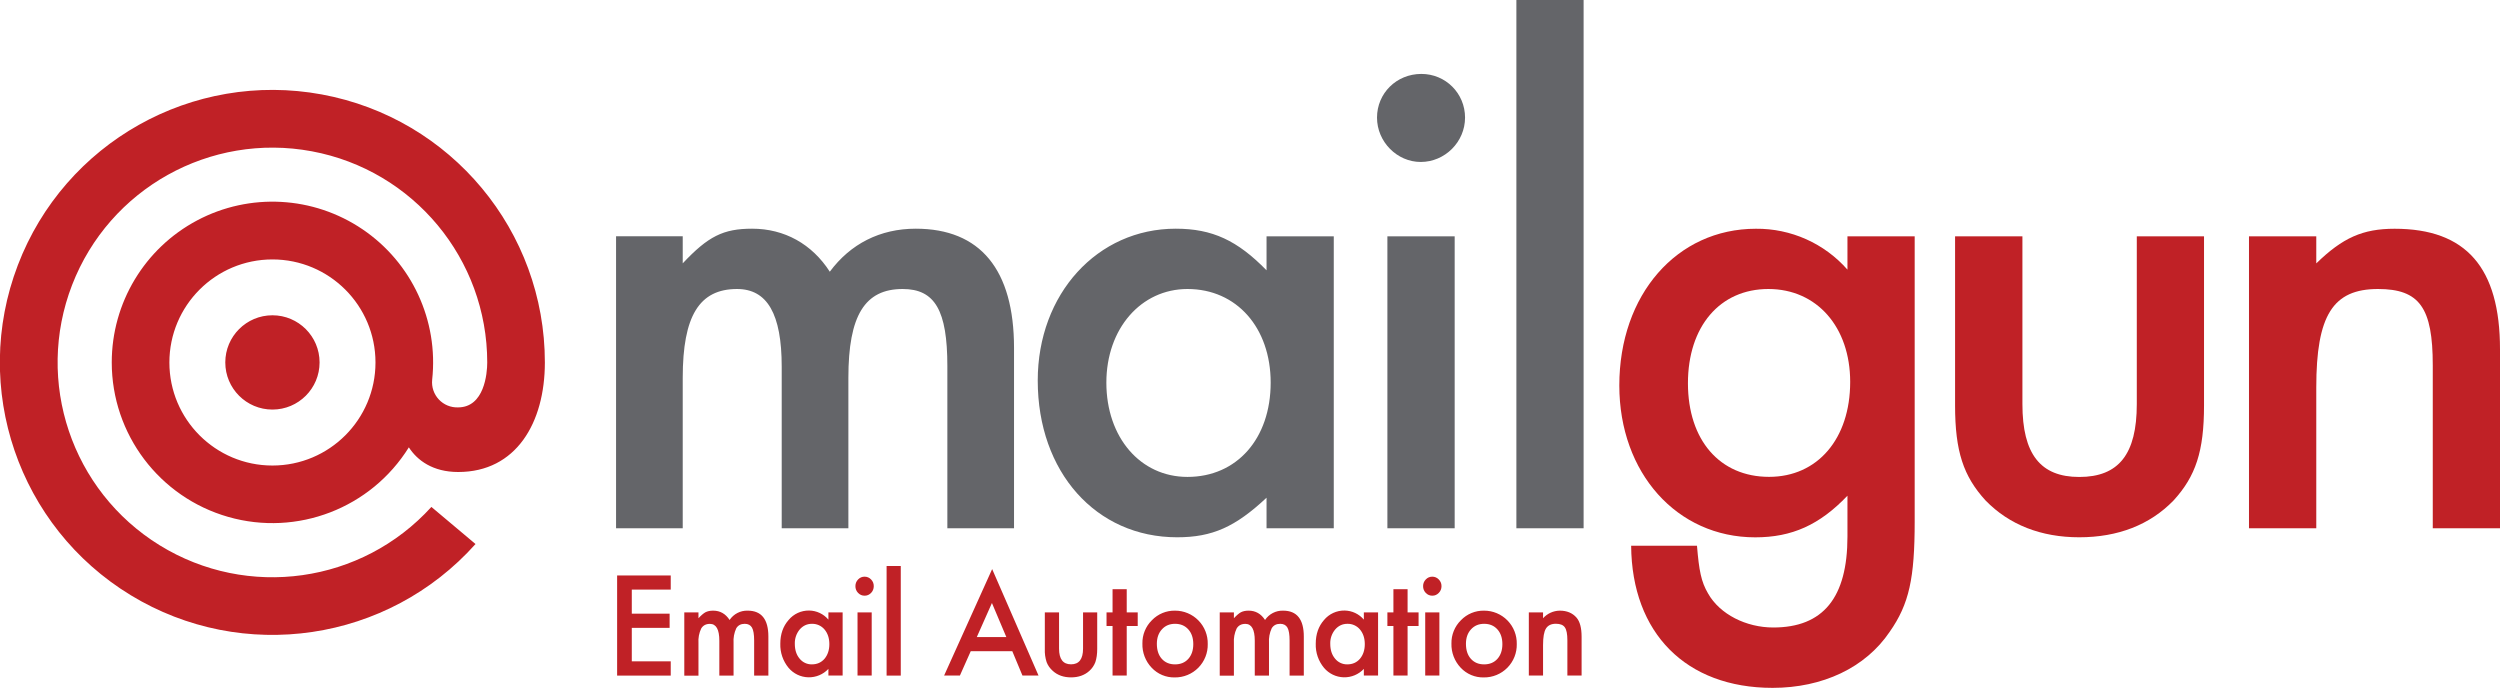
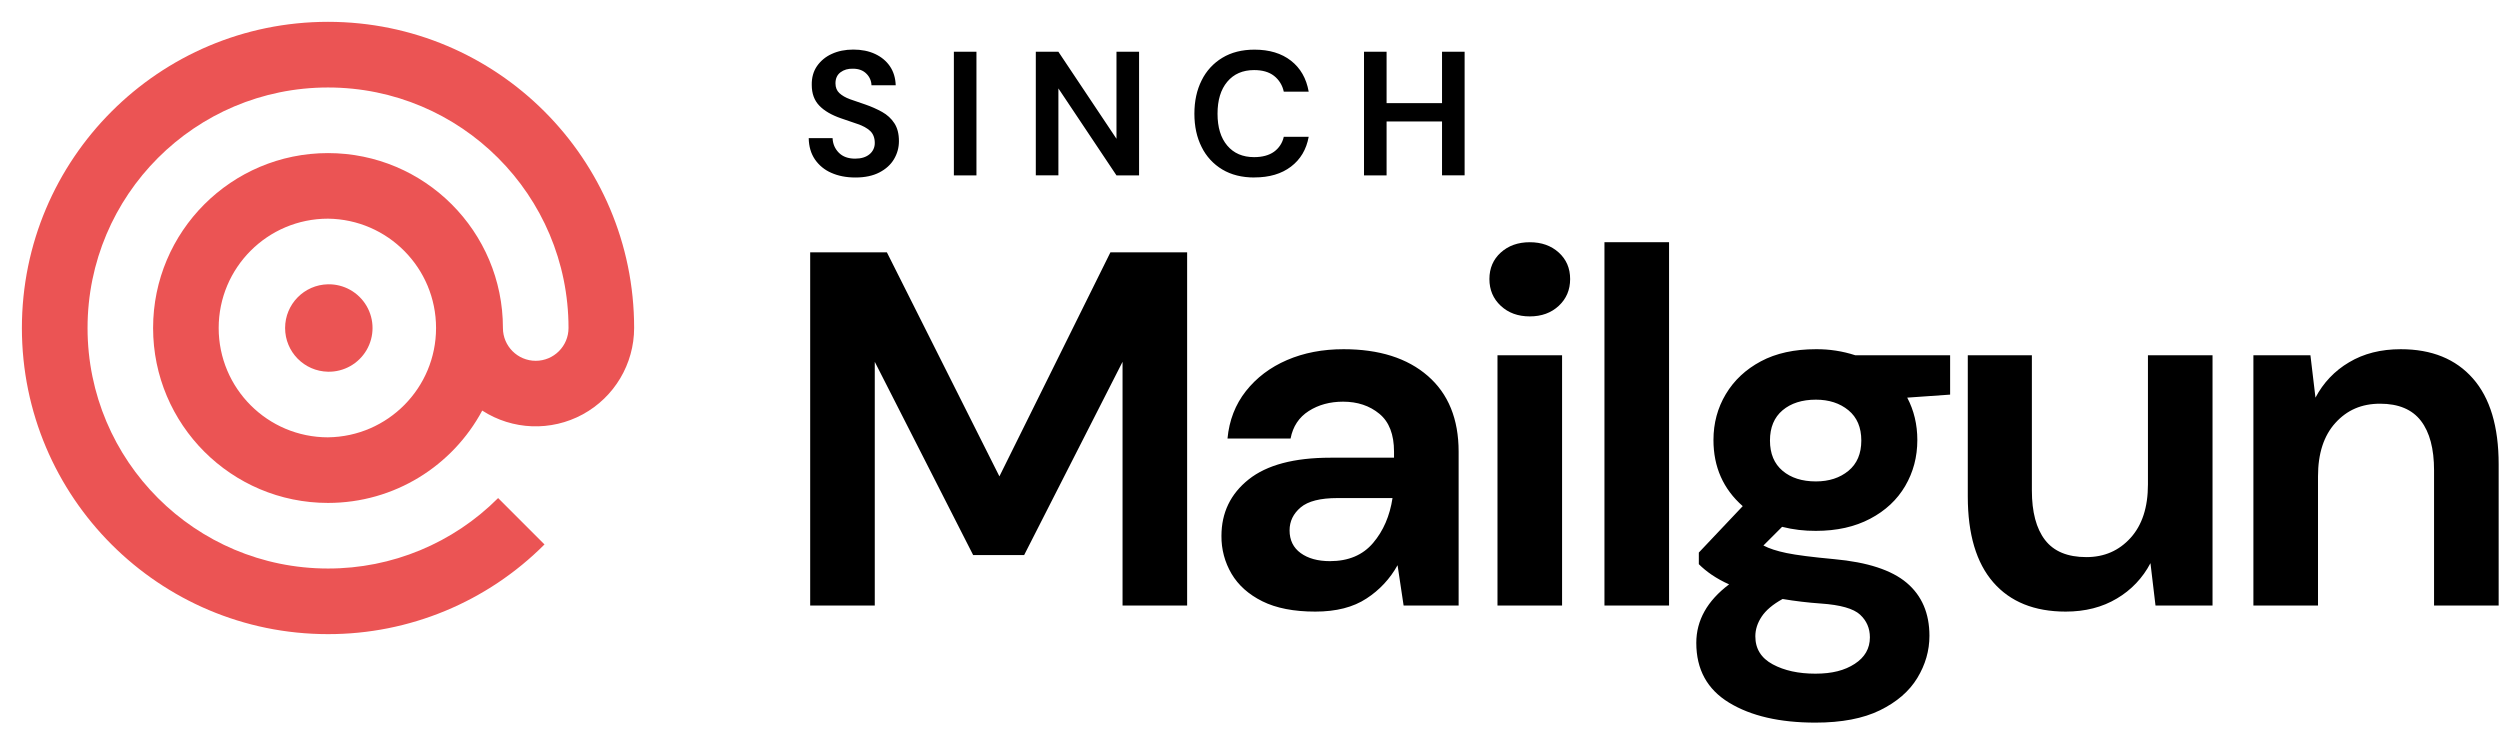
- <svg xmlns="http://www.w3.org/2000/svg" version="1.1" id="Layer_1" x="0" y="0" viewBox="0 0 448.09 123.26" xml:space="preserve">
-   <style>.st0,.st1{fill:#c02126}.st1{fill-rule:evenodd;clip-rule:evenodd}</style>
-   <path class="st0" d="M120.22 105.68h-6.98v4.31h6.78v2.55h-6.78v6h6.98v2.55h-9.61v-17.95h9.61v2.54zm2.43 4.08h2.54v1.05c.49-.53.91-.88 1.25-1.07.37-.19.83-.29 1.39-.29 1.24 0 2.22.56 2.94 1.67a3.77 3.77 0 0 1 3.24-1.67c2.47 0 3.71 1.55 3.71 4.64v7h-2.55v-6.29c0-1.09-.13-1.85-.38-2.3-.26-.46-.7-.69-1.3-.69-.7 0-1.21.27-1.53.81a5.39 5.39 0 0 0-.48 2.62v5.85h-2.55v-6.25c0-2.01-.56-3.02-1.69-3.02-.71 0-1.23.28-1.56.83a5.25 5.25 0 0 0-.49 2.6v5.85h-2.54v-11.34zm25.83 0h2.55v11.32h-2.55v-1.19a4.78 4.78 0 0 1-7.14-.19 6.48 6.48 0 0 1-1.48-4.33c0-1.7.49-3.11 1.48-4.24a4.7 4.7 0 0 1 3.7-1.7 4.6 4.6 0 0 1 3.44 1.63v-1.3zm-6.02 5.63c0 1.09.28 1.97.85 2.65a2.75 2.75 0 0 0 2.19 1.04c.94 0 1.7-.33 2.28-1 .58-.69.87-1.57.87-2.63s-.29-1.94-.87-2.63a2.85 2.85 0 0 0-2.26-1.01c-.87 0-1.6.34-2.19 1.02a3.84 3.84 0 0 0-.87 2.56zm10.86-10.34c0-.46.16-.85.48-1.19.32-.33.71-.5 1.16-.5.46 0 .85.17 1.17.5.32.33.48.72.48 1.2 0 .47-.16.88-.48 1.21-.32.33-.7.5-1.16.5-.46 0-.85-.17-1.17-.5a1.69 1.69 0 0 1-.48-1.22zm2.92 4.71v11.32h-2.54v-11.32h2.54zm5.21-8.31v19.64h-2.54v-19.64h2.54zm19.99 15.27h-7.45l-1.94 4.36h-2.83l8.61-19.08 8.31 19.08h-2.88l-1.82-4.36zm-1.07-2.54-2.58-6.1-2.71 6.1h5.29zm9.45-4.42v6.5c0 1.88.72 2.81 2.15 2.81 1.44 0 2.15-.94 2.15-2.81v-6.5h2.54v6.56c0 .91-.11 1.69-.33 2.35a3.99 3.99 0 0 1-1.09 1.59c-.86.77-1.95 1.15-3.27 1.15s-2.4-.38-3.26-1.15c-.53-.47-.9-1-1.12-1.59a6.67 6.67 0 0 1-.32-2.35v-6.56h2.55zm12.13 2.44v8.88h-2.54v-8.88h-1.08v-2.44h1.08v-4.15h2.54v4.15h1.97v2.44h-1.97zm2.81 3.14a5.7 5.7 0 0 1 1.7-4.17 5.62 5.62 0 0 1 4.15-1.72 5.85 5.85 0 0 1 5.86 5.99 5.85 5.85 0 0 1-5.91 5.98 5.5 5.5 0 0 1-4.14-1.74 6.02 6.02 0 0 1-1.66-4.34zm2.59.05c0 1.13.29 2.03.88 2.69.6.67 1.39 1 2.38 1s1.79-.33 2.38-.99c.59-.66.89-1.54.89-2.64s-.3-1.98-.89-2.64c-.6-.67-1.39-1-2.38-1-.97 0-1.76.33-2.36 1-.6.66-.9 1.52-.9 2.58zm11.27-5.63h2.54v1.05c.49-.53.91-.88 1.25-1.07.37-.19.83-.29 1.39-.29 1.24 0 2.22.56 2.94 1.67a3.77 3.77 0 0 1 3.24-1.67c2.47 0 3.71 1.55 3.71 4.64v7h-2.55v-6.29c0-1.09-.13-1.85-.38-2.3-.26-.46-.7-.69-1.3-.69-.7 0-1.21.27-1.53.81a5.39 5.39 0 0 0-.48 2.62v5.85h-2.55v-6.25c0-2.01-.56-3.02-1.69-3.02-.71 0-1.23.28-1.56.83a5.25 5.25 0 0 0-.49 2.6v5.85h-2.54v-11.34zm25.83 0H247v11.32h-2.55v-1.19a4.78 4.78 0 0 1-7.14-.19 6.43 6.43 0 0 1-1.48-4.33c0-1.7.49-3.11 1.48-4.24a4.7 4.7 0 0 1 3.7-1.7 4.6 4.6 0 0 1 3.44 1.63v-1.3zm-6.02 5.63c0 1.09.28 1.97.85 2.65a2.75 2.75 0 0 0 2.19 1.04c.94 0 1.7-.33 2.28-1 .58-.69.87-1.57.87-2.63s-.29-1.94-.87-2.63a2.84 2.84 0 0 0-2.25-1.01c-.87 0-1.6.34-2.19 1.02a3.8 3.8 0 0 0-.88 2.56zm13.86-3.19v8.88h-2.54v-8.88h-1.08v-2.44h1.08v-4.15h2.54v4.15h1.97v2.44h-1.97zm2.78-7.15c0-.46.16-.85.48-1.19.32-.33.71-.5 1.16-.5.46 0 .85.17 1.17.5.32.33.49.72.49 1.2 0 .47-.16.88-.49 1.21-.32.33-.7.5-1.16.5-.46 0-.85-.17-1.17-.5a1.69 1.69 0 0 1-.48-1.22zm2.92 4.71v11.32h-2.54v-11.32h2.54zm2.16 5.58a5.7 5.7 0 0 1 1.7-4.17 5.6 5.6 0 0 1 4.15-1.72 5.85 5.85 0 0 1 5.86 5.99 5.85 5.85 0 0 1-5.91 5.98 5.5 5.5 0 0 1-4.14-1.74 6.06 6.06 0 0 1-1.66-4.34zm2.6.05c0 1.13.29 2.03.88 2.69.6.67 1.39 1 2.38 1s1.79-.33 2.38-.99c.59-.66.89-1.54.89-2.64s-.3-1.98-.89-2.64c-.6-.67-1.39-1-2.38-1-.97 0-1.75.33-2.36 1-.6.66-.9 1.52-.9 2.58zm11.27-5.63h2.55v1.05a4.1 4.1 0 0 1 3-1.36c1.28 0 2.27.42 2.99 1.24.62.71.92 1.86.92 3.45v6.94h-2.55v-6.32c0-1.12-.15-1.88-.45-2.31-.29-.43-.83-.65-1.6-.65-.84 0-1.44.29-1.79.86-.35.56-.52 1.55-.52 2.96v5.46h-2.55v-11.32z" />
-   <path class="st1" d="M343.18 42.36h-12.05v5.97A21.58 21.58 0 0 0 314.72 41c-14.17 0-24.48 11.81-24.48 28.09 0 15.66 10.31 27.22 24.36 27.22 6.59 0 11.55-2.24 16.53-7.46v7.33c0 10.94-4.35 16.29-13.3 16.29-4.85 0-9.57-2.36-11.68-6.09-1.24-2.11-1.62-4.1-1.99-8.57h-11.8c.12 15.66 9.82 25.48 25.35 25.48 8.95 0 16.65-3.6 21-10.06 3.48-4.97 4.47-9.57 4.47-19.76V42.36zm-26.22 9.44c8.7 0 14.66 6.84 14.66 16.65 0 10.19-5.84 17.02-14.54 17.02-8.82 0-14.54-6.58-14.54-16.78 0-10.17 5.72-16.89 14.42-16.89z" />
-   <path d="M110.42 42.36v52.32h11.95V67.71c0-11.06 2.96-15.91 9.73-15.91 5.42 0 8.01 4.47 8.01 13.92v28.96h11.95V67.71c0-11.19 2.96-15.91 9.73-15.91 5.79 0 8.01 3.85 8.01 13.8v29.08h11.95V62.37c0-14.04-6.04-21.38-17.62-21.38-6.4 0-11.71 2.73-15.4 7.71-3.2-4.97-8.13-7.71-13.92-7.71-5.18 0-7.89 1.37-12.44 6.21v-4.85h-11.95zm116.59 0v6.09c-5.22-5.34-9.69-7.46-16.28-7.46-14.04 0-24.73 11.68-24.73 27.22 0 16.4 10.44 28.09 24.98 28.09 6.34 0 10.44-1.87 16.03-7.09v5.47h12.05V42.36h-12.05zm-14.17 9.44c8.83 0 14.91 6.96 14.91 16.78 0 10.07-6.09 16.9-14.91 16.9-8.45 0-14.54-7.08-14.54-16.9 0-9.69 6.22-16.78 14.54-16.78zm47.89-9.44h-12.06v52.32h12.06V42.36zm-5.97-29.11c-4.47 0-7.95 3.48-7.95 7.83s3.61 7.95 7.83 7.95c4.35 0 7.95-3.6 7.95-7.95s-3.48-7.83-7.83-7.83zM271.79 0h12.05v94.68h-12.05z" fill="#646569" fill-rule="evenodd" clip-rule="evenodd" />
-   <path class="st1" d="M362.48 42.36h-12.06v30.32c0 8.2 1.49 12.68 5.47 17.03 4.23 4.35 9.94 6.59 16.78 6.59 6.96 0 12.68-2.24 16.9-6.59 3.98-4.35 5.47-8.82 5.47-17.03V42.36h-12.05v30.08c0 8.95-3.23 13.05-10.31 13.05-6.96 0-10.19-4.1-10.19-13.05V42.36zm40.62 0v52.32h12.06V69.45c0-12.93 2.98-17.65 11.06-17.65 7.46 0 9.82 3.36 9.82 13.67v29.21h12.05V62.62C448.09 47.95 442 41 429.2 41c-5.72 0-9.32 1.62-14.04 6.21v-4.85H403.1z" />
-   <path class="st0" d="M48.83 46.5a18.47 18.47 0 1 0 0 36.94 18.47 18.47 0 0 0 0-36.94zm-28.8 18.46a28.8 28.8 0 1 1 57.43 3.11 4.5 4.5 0 0 0 4.63 4.95c4.73 0 5.24-6.1 5.24-8.06a38.5 38.5 0 1 0-10.01 25.9l7.91 6.65a48.84 48.84 0 1 1 12.43-32.55c0 10.84-5.16 19.64-15.53 19.64-4.56 0-7.34-2.09-8.85-4.42a28.8 28.8 0 0 1-53.25-15.22zm28.8-8.45a8.45 8.45 0 1 1 0 16.9 8.45 8.45 0 0 1 0-16.9z" />
+ <svg xmlns="http://www.w3.org/2000/svg" viewBox="0 0 164 48" fill="none">
+   <path d="M53.148 39.724V16.552h5.031l7.382 14.698 7.283-14.698h5.032v23.172h-4.237V23.735l-6.456 12.679H63.84l-6.455-12.679v15.99h-4.237Zm33.136.397c-1.41 0-2.57-.227-3.476-.678-.906-.451-1.576-1.055-2.019-1.804a4.786 4.786 0 0 1-.662-2.483c0-1.523.596-2.76 1.788-3.708 1.191-.947 2.979-1.423 5.362-1.423h4.171v-.397c0-1.126-.318-1.954-.96-2.483-.641-.53-1.436-.795-2.383-.795-.86 0-1.61.203-2.251.613-.642.41-1.039 1.01-1.192 1.804h-4.138c.112-1.192.513-2.23 1.208-3.112.696-.881 1.594-1.56 2.698-2.036 1.105-.476 2.338-.711 3.708-.711 2.338 0 4.183.583 5.528 1.754 1.345 1.171 2.02 2.826 2.02 4.966v10.096h-3.609l-.397-2.648a6.118 6.118 0 0 1-2.036 2.185c-.873.575-1.99.86-3.36.86Zm.96-3.31c1.213 0 2.156-.397 2.83-1.192.675-.794 1.097-1.775 1.275-2.946h-3.608c-1.126 0-1.933.203-2.417.612-.484.41-.728.91-.728 1.507 0 .641.244 1.138.728 1.49.484.351 1.126.529 1.92.529Zm13.109-16.055c-.774 0-1.407-.232-1.903-.695-.497-.464-.745-1.047-.745-1.755 0-.707.248-1.287.745-1.738.496-.45 1.13-.678 1.903-.678.774 0 1.407.227 1.904.678.496.451.744 1.03.744 1.738s-.248 1.291-.744 1.755c-.497.463-1.13.695-1.904.695Zm-2.118 18.968v-16.42h4.237v16.42h-4.237Zm7.017 0V15.89h4.238v23.834h-4.238Zm13.871-4.899a8.785 8.785 0 0 1-2.218-.265l-1.225 1.225c.377.198.881.364 1.523.496.641.133 1.676.265 3.111.398 2.185.198 3.774.715 4.767 1.555.993.84 1.49 2 1.49 3.476 0 .973-.265 1.891-.794 2.764-.53.874-1.345 1.577-2.45 2.12-1.105.541-2.516.81-4.237.81-2.338 0-4.225-.434-5.661-1.308-1.436-.873-2.152-2.18-2.152-3.922 0-1.477.716-2.76 2.152-3.84a7.26 7.26 0 0 1-1.142-.63c-.319-.218-.6-.45-.844-.694v-.762l2.88-3.045c-1.279-1.126-1.92-2.57-1.92-4.337 0-1.105.269-2.106.811-3.012.542-.906 1.307-1.622 2.3-2.152.994-.53 2.198-.794 3.609-.794a8.12 8.12 0 0 1 2.582.397h6.223v2.582l-2.814.198c.443.84.663 1.767.663 2.781 0 1.105-.265 2.106-.795 3.013-.53.906-1.295 1.622-2.301 2.151-1.005.53-2.189.795-3.558.795Zm-3.973 6.918c0 .816.381 1.428 1.142 1.838.762.41 1.693.612 2.798.612 1.104 0 1.92-.215 2.582-.645.662-.43.993-1.01.993-1.738 0-.596-.215-1.093-.646-1.49-.43-.397-1.287-.641-2.565-.728a26.31 26.31 0 0 1-2.516-.298c-.641.352-1.097.74-1.374 1.158-.277.418-.414.849-.414 1.291Zm3.973-10.162c.86 0 1.572-.232 2.135-.695.563-.464.844-1.126.844-1.987 0-.86-.281-1.523-.844-1.986-.563-.463-1.275-.695-2.135-.695-.906 0-1.635.232-2.185.695-.55.463-.828 1.126-.828 1.986 0 .861.278 1.523.828 1.986.55.464 1.279.696 2.185.696Zm16.386 8.54c-2.052 0-3.637-.641-4.75-1.92-1.113-1.278-1.672-3.157-1.672-5.627v-9.27h4.204v8.872c0 1.412.286 2.496.861 3.245.575.749 1.477 1.125 2.714 1.125 1.171 0 2.135-.418 2.897-1.258.761-.84 1.142-2.007 1.142-3.509v-8.474h4.237v16.42h-3.741l-.331-2.782a5.781 5.781 0 0 1-2.201 2.318c-.96.575-2.081.86-3.36.86Zm12.314-.397v-16.42h3.741l.331 2.782a5.783 5.783 0 0 1 2.202-2.318c.96-.575 2.089-.86 3.393-.86 2.031 0 3.608.641 4.733 1.92 1.126 1.278 1.689 3.157 1.689 5.627v9.27h-4.238v-8.873c0-1.41-.285-2.495-.86-3.244-.575-.749-1.469-1.125-2.682-1.125-1.212 0-2.168.418-2.929 1.258-.762.84-1.142 2.007-1.142 3.509v8.474h-4.238ZM56.11 11.644c-.596 0-1.121-.103-1.576-.306a2.49 2.49 0 0 1-1.076-.881c-.26-.385-.397-.849-.406-1.395h1.565c.016.38.153.695.41.956.256.26.616.389 1.07.389.394 0 .709-.095.94-.286a.931.931 0 0 0 .348-.757c0-.314-.104-.592-.306-.778-.203-.186-.476-.335-.816-.45l-1.088-.373c-.625-.215-1.105-.493-1.431-.836-.327-.34-.493-.79-.493-1.357-.008-.48.108-.89.343-1.233a2.34 2.34 0 0 1 .969-.799c.41-.19.881-.286 1.415-.286s1.018.096 1.432.29c.414.195.736.464.972.811.236.348.36.762.377 1.242h-1.59a1.094 1.094 0 0 0-.33-.758c-.215-.219-.51-.33-.886-.33-.323-.009-.596.07-.815.235-.22.166-.331.406-.331.724 0 .27.087.484.256.642.17.157.402.293.696.401.293.108.629.223 1.01.348a6.9 6.9 0 0 1 1.1.488c.331.186.6.43.799.736.202.307.302.696.302 1.176 0 .426-.108.819-.323 1.183-.215.364-.538.654-.96.873-.426.22-.948.331-1.564.331h-.013Zm6.464-.14v-8.11h1.481v8.11h-1.481Zm5.375 0v-8.11h1.481l3.811 5.71v-5.71h1.482v8.11H73.24L69.431 5.8v5.703h-1.482Zm14.346.14c-.82 0-1.523-.174-2.11-.525a3.516 3.516 0 0 1-1.357-1.473c-.319-.63-.476-1.358-.476-2.185 0-.828.157-1.556.476-2.19a3.535 3.535 0 0 1 1.357-1.48c.587-.356 1.29-.534 2.11-.534.973 0 1.771.24 2.392.724.62.484 1.01 1.158 1.163 2.031h-1.635a1.758 1.758 0 0 0-.641-1.038c-.327-.253-.762-.377-1.304-.377-.749 0-1.336.257-1.762.766-.427.509-.638 1.208-.638 2.098 0 .89.211 1.585.638 2.09.426.504 1.013.757 1.762.757.542 0 .977-.12 1.304-.352a1.63 1.63 0 0 0 .641-.98h1.635c-.153.835-.542 1.485-1.163 1.956-.62.472-1.42.708-2.392.708v.004Zm7.184-.14v-8.11h1.481v3.372h3.637V3.393h1.482v8.11h-1.482V7.97H90.96v3.534h-1.481Z" fill="#000" />
+   <path d="M21.517 24.385a2.868 2.868 0 1 0 0-5.735 2.868 2.868 0 0 0 0 5.735Z" fill="#EB5454" />
+   <path d="M35.143 23.669a2.153 2.153 0 0 1-2.151-2.152c0-6.34-5.14-11.474-11.475-11.474s-11.474 5.139-11.474 11.474 5.139 11.475 11.474 11.475c4.378 0 8.185-2.45 10.117-6.058a6.459 6.459 0 0 0 9.965-5.42c0-11.09-8.992-20.082-20.082-20.082S1.436 10.428 1.436 21.517c0 11.09 8.992 20.082 20.081 20.082a20.01 20.01 0 0 0 14.202-5.884l-3.042-3.042a15.727 15.727 0 0 1-11.156 4.622c-8.714 0-15.778-7.063-15.778-15.778 0-8.714 7.06-15.778 15.774-15.778 8.715 0 15.778 7.064 15.778 15.778a2.153 2.153 0 0 1-2.152 2.152Zm-13.626 5.02a7.172 7.172 0 1 1 .001-14.344 7.172 7.172 0 0 1 0 14.343Z" fill="#EB5454" />
</svg>
